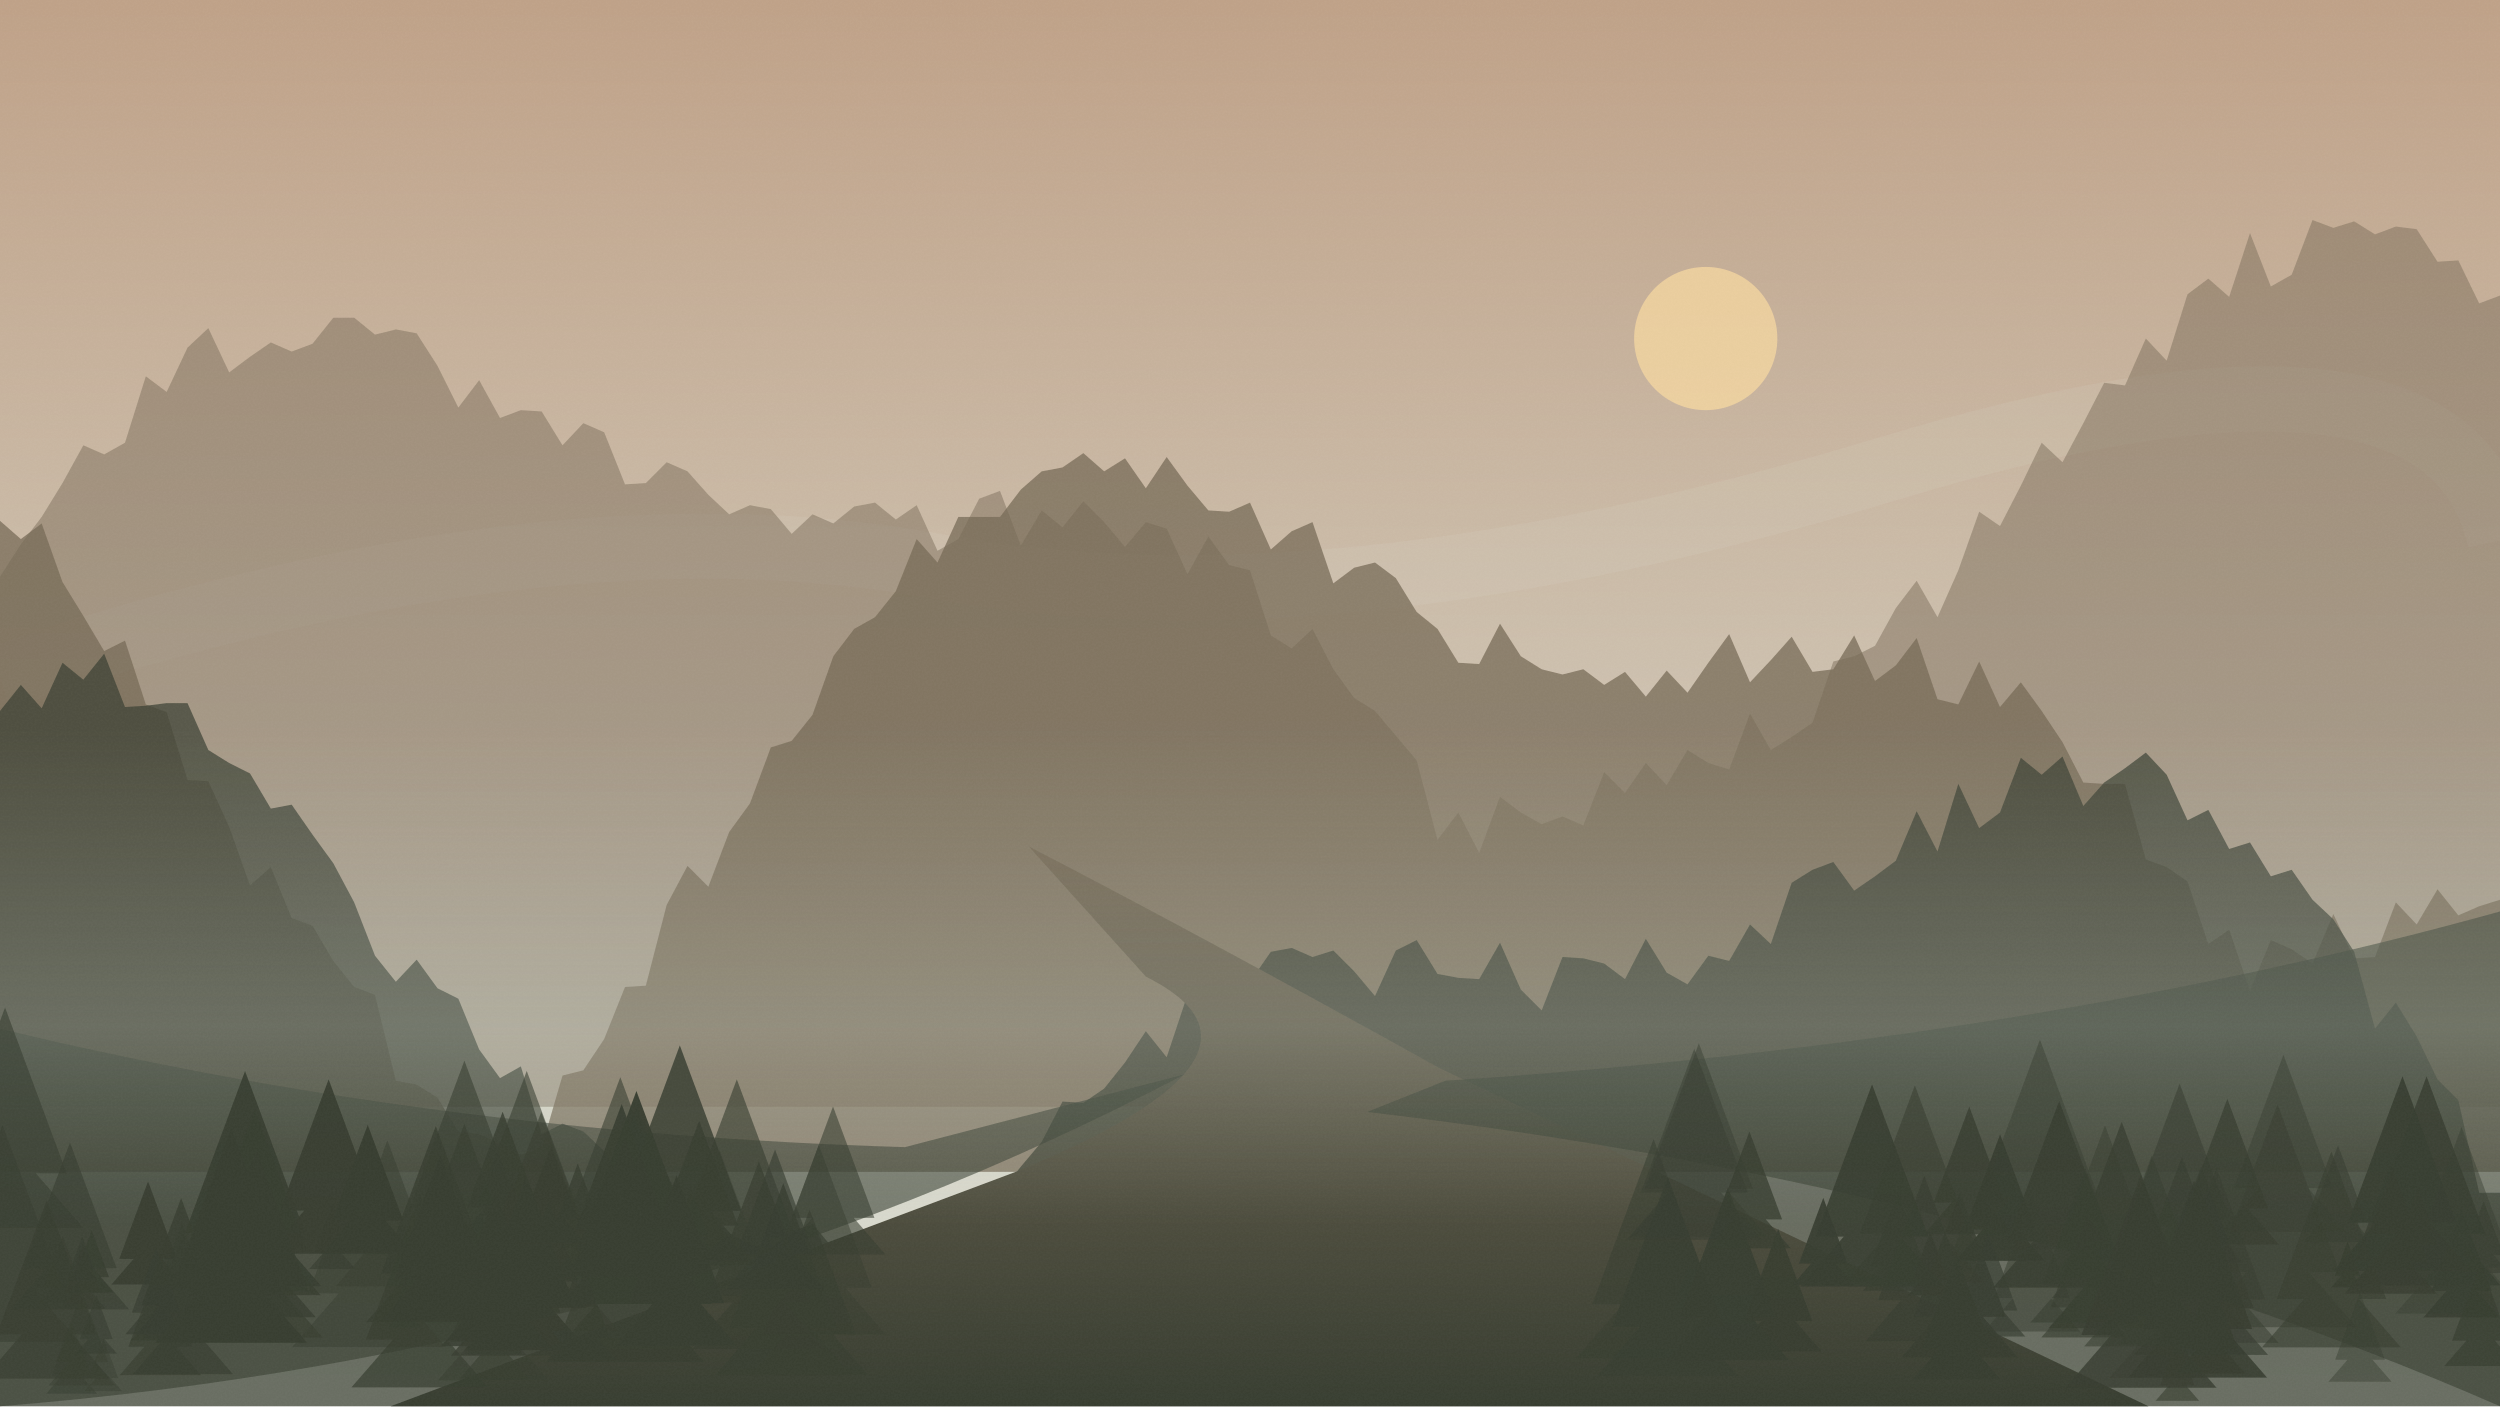
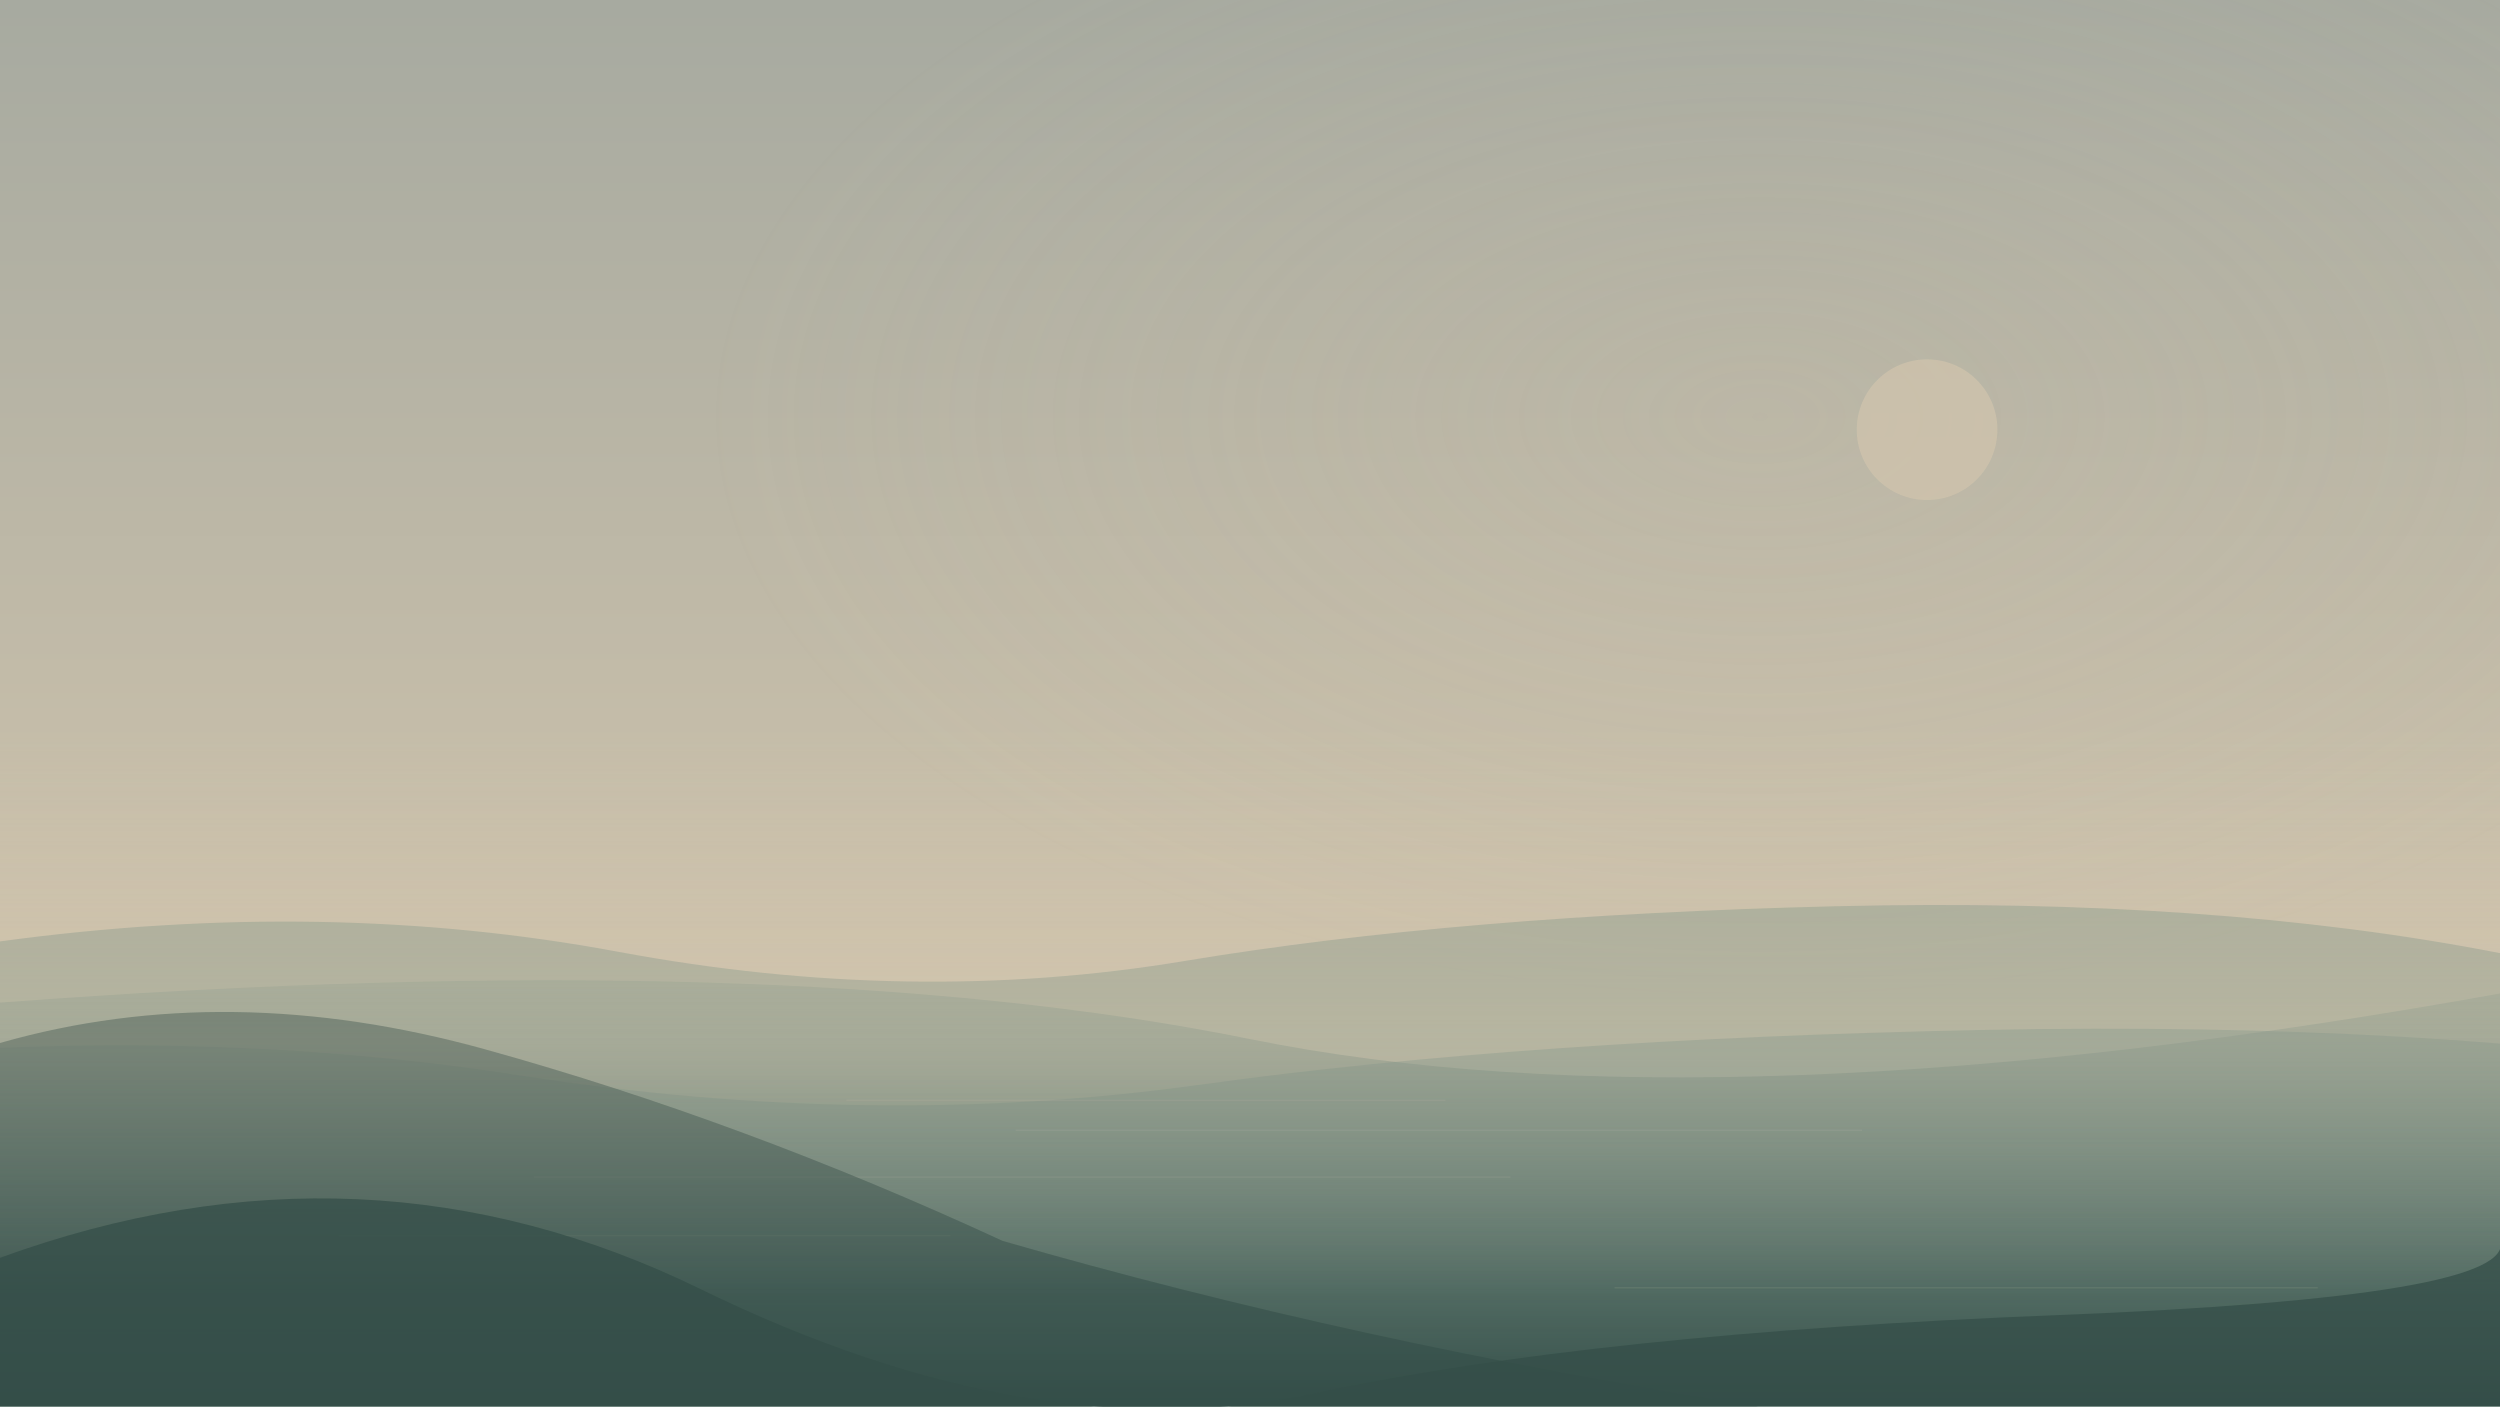
<svg xmlns="http://www.w3.org/2000/svg" width="1920" height="1080" viewBox="0 0 1920 1080">
  <defs>
    <linearGradient id="sky" x2="0" y2="1">
-       <stop stop-color="#c0a288" />
-       <stop offset="1" stop-color="#dce1d7" />
+       <stop stop-color="#a7aaa0" />
+       <stop offset=".76" stop-color="#d2c5ad" />
+       <stop offset="1" stop-color="#758e83" />
    </linearGradient>
    <linearGradient id="water" x2="0" y2="1">
-       <stop stop-color="#766955" />
-       <stop offset="1" stop-color="#373d30" />
+       <stop stop-color="#758e83" stop-opacity=".25" />
+       <stop offset="1" stop-color="#344e48" />
    </linearGradient>
    <linearGradient id="mist" x2="0" y2="1">
-       <stop stop-color="#cfdfd6" stop-opacity="0" />
-       <stop offset=".6" stop-color="#cfdfd6" stop-opacity=".22" />
-       <stop offset="1" stop-color="#cfdfd6" stop-opacity="0" />
+       <stop stop-color="#d2c5ad" stop-opacity="0" />
+       <stop offset=".55" stop-color="#d2c5ad" stop-opacity=".27" />
+       <stop offset="1" stop-color="#d2c5ad" stop-opacity="0" />
    </linearGradient>
-     <filter id="grain">
-       <feTurbulence type="fractalNoise" baseFrequency=".65" numOctaves="3" stitchTiles="stitch" />
-       <feColorMatrix type="saturate" values="0" />
-       <feComponentTransfer>
-         <feFuncA type="linear" slope=".055" />
-       </feComponentTransfer>
-     </filter>
+     <radialGradient id="air">
+       <stop stop-color="#d2c5ad" stop-opacity=".16" />
+       <stop offset="1" stop-color="#d2c5ad" stop-opacity="0" />
+     </radialGradient>
  </defs>
  <rect width="1920" height="1080" fill="url(#sky)" />
-   <circle cx="1310" cy="260" r="55" fill="#ffdea1" opacity=".65" />
-   <path d="M0 520 Q420 380 720 435T1450 360T1920 415" stroke="#e8ece4" stroke-width="50" opacity=".08" fill="none" />
-   <polygon points="0,850 0,443 16,418 32,397 48,371 64,342 80,349 96,340 112,289 128,301 144,267 160,252 176,286 192,274 208,263 224,270 240,264 256,244 272,244 288,257 304,253 320,256 336,281 352,313 368,292 384,321 400,315 416,316 432,342 448,325 464,332 480,372 496,371 512,355 528,362 544,380 560,395 576,388 592,391 608,410 624,395 640,402 656,389 672,386 688,399 704,388 720,423 736,414 752,383 768,377 784,419 800,392 816,405 832,385 848,401 864,420 880,401 896,406 912,441 928,412 944,434 960,438 976,488 992,498 1008,483 1024,514 1040,536 1056,546 1072,565 1088,584 1104,645 1120,624 1136,655 1152,612 1168,624 1184,633 1200,627 1216,634 1232,593 1248,609 1264,586 1280,603 1296,576 1312,586 1328,591 1344,548 1360,576 1376,566 1392,555 1408,508 1424,504 1440,496 1456,467 1472,446 1488,474 1504,438 1520,393 1536,404 1552,373 1568,340 1584,355 1600,325 1616,294 1632,296 1648,260 1664,277 1680,226 1696,214 1712,228 1728,179 1744,220 1760,211 1776,169 1792,175 1808,170 1824,180 1840,174 1856,176 1872,201 1888,200 1904,233 1920,227 1920,850" fill="#766955" opacity=".47" />
-   <polygon points="0,900 0,400 16,414 32,402 48,447 64,473 80,500 96,492 112,541 128,547 144,599 160,600 176,635 192,680 208,666 224,705 240,711 256,738 272,758 288,764 304,830 320,833 336,843 352,869 368,871 384,878 400,887 416,881 432,826 448,822 464,798 480,758 496,757 512,695 528,665 544,681 560,639 576,617 592,574 608,569 624,549 640,504 656,483 672,474 688,454 704,414 720,432 736,397 752,397 768,397 784,376 800,362 816,359 832,348 848,362 864,352 880,375 896,351 912,373 928,392 944,393 960,386 976,422 992,408 1008,401 1024,448 1040,436 1056,432 1072,444 1088,470 1104,483 1120,509 1136,510 1152,479 1168,504 1184,514 1200,518 1216,514 1232,526 1248,516 1264,535 1280,515 1296,532 1312,509 1328,487 1344,524 1360,507 1376,489 1392,516 1408,514 1424,488 1440,523 1456,511 1472,490 1488,537 1504,541 1520,508 1536,543 1552,524 1568,546 1584,570 1600,601 1616,602 1632,602 1648,660 1664,666 1680,677 1696,725 1712,714 1728,761 1744,722 1760,729 1776,740 1792,702 1808,736 1824,735 1840,693 1856,710 1872,683 1888,703 1904,696 1920,691 1920,900" fill="#766955" opacity=".74" />
-   <polygon points="0,1080 0,546 16,526 32,544 48,509 64,522 80,502 96,543 112,542 128,540 144,540 160,576 176,586 192,594 208,621 224,618 240,641 256,663 272,693 288,734 304,754 320,737 336,759 352,767 368,806 384,828 400,819 416,871 432,863 448,869 464,884 480,913 496,924 512,901 528,933 544,960 560,947 576,956 592,959 608,946 624,940 640,959 656,959 672,965 688,990 704,1005 720,990 736,979 752,942 768,916 784,896 800,877 816,846 832,847 848,836 864,816 880,792 896,812 912,764 928,761 944,771 960,754 976,731 992,728 1008,735 1024,730 1040,746 1056,765 1072,730 1088,722 1104,748 1120,751 1136,752 1152,724 1168,760 1184,776 1200,735 1216,736 1232,740 1248,752 1264,721 1280,747 1296,756 1312,734 1328,738 1344,710 1360,725 1376,678 1392,668 1408,662 1424,684 1440,673 1456,661 1472,623 1488,654 1504,602 1520,636 1536,624 1552,582 1568,595 1584,581 1600,619 1616,601 1632,590 1648,578 1664,595 1680,630 1696,622 1712,652 1728,647 1744,673 1760,668 1776,691 1792,706 1808,731 1824,790 1840,770 1856,796 1872,829 1888,845 1904,916 1920,916 1920,1080" fill="#373d30" opacity=".7" />
-   <path d="M790 650Q925 720 1105 820L1650 1080H300L780 900Q1000 810 880 750Z" fill="url(#water)" />
-   <path d="M0 790Q330 870 695 881L910 825Q500 1040 0 1080ZM1920 700Q1560 800 1110 830L1050 854Q1530 910 1920 1080Z" fill="#373d30" opacity=".6" />
-   <rect y="560" width="1920" height="380" fill="url(#mist)" />
-   <path d="M1.908 863.881l-46.613 125.497h23.307l-35.856 41.235h118.326l-35.856 -41.235h23.307Z" fill="#373d30" opacity="0.587" />
-   <path d="M1269.963 874.777l-47.112 126.84h23.556l-36.24 41.676h119.592l-36.24 -41.676h23.556Z" fill="#373d30" opacity="0.569" />
-   <path d="M519.636 902.535l-36.586 98.5h18.293l-28.143 32.364h92.872l-28.143 -32.364h18.293Z" fill="#373d30" opacity="0.981" />
-   <path d="M522.095 802.846l-47.229 127.155h23.615l-36.33 41.78h119.889l-36.33 -41.78h23.615Z" fill="#373d30" opacity="0.832" />
-   <path d="M1536.065 871.2l-27.165 73.135h13.582l-20.896 24.03h68.956l-20.896 -24.03h13.582Z" fill="#373d30" opacity="0.956" />
-   <path d="M1304.719 801.176l-41.545 111.851h20.772l-31.958 36.751h105.46l-31.958 -36.751h20.772Z" fill="#373d30" opacity="0.478" />
-   <path d="M53.747 877.438l-35.844 96.503h17.922l-27.572 31.708h90.989l-27.572 -31.708h17.922Z" fill="#373d30" opacity="0.64" />
-   <path d="M123.133 968.017l-24.622 66.291h12.311l-18.94 21.781h62.503l-18.94 -21.781h12.311Z" fill="#373d30" opacity="0.656" />
-   <path d="M1505.062 915.805l-35.471 95.5h17.736l-27.286 31.379h90.043l-27.286 -31.379h17.736Z" fill="#373d30" opacity="0.859" />
-   <path d="M443.726 893.53l-23.054 62.07h11.527l-17.734 20.394h58.523l-17.734 -20.394h11.527Z" fill="#373d30" opacity="0.799" />
-   <path d="M378.918 940.148l-33.539 90.298h16.77l-25.8 29.67h85.139l-25.8 -29.67h16.77Z" fill="#373d30" opacity="0.531" />
-   <path d="M1512.399 849.879l-27.408 73.79h13.704l-21.083 24.245h69.573l-21.083 -24.245h13.704Z" fill="#373d30" opacity="0.83" />
-   <path d="M1710.61 843.939l-31.294 84.253h15.647l-24.072 27.683h79.439l-24.072 -27.683h15.647Z" fill="#373d30" opacity="0.734" />
-   <path d="M582.813 891.827l-40.314 108.537h20.157l-31.011 35.662h102.335l-31.011 -35.662h20.157Z" fill="#373d30" opacity="0.738" />
-   <path d="M1509.221 935.451l-11.238 30.256h5.619l-8.644 9.941h28.527l-8.644 -9.941h5.619Z" fill="#373d30" opacity="0.603" />
-   <path d="M1890.47 928.957l-23.166 62.37h11.583l-17.82 20.493h58.806l-17.82 -20.493h11.583Z" fill="#373d30" opacity="0.842" />
-   <path d="M1566.677 798.389l-45.035 121.247h22.517l-34.642 39.838h114.319l-34.642 -39.838h22.517Z" fill="#373d30" opacity="0.458" />
-   <path d="M1629.449 861.538l-44.312 119.302h22.156l-34.086 39.199h112.484l-34.086 -39.199h22.156Z" fill="#373d30" opacity="0.768" />
-   <path d="M356.66 862.979l-26.247 70.664h13.123l-20.19 23.218h66.626l-20.19 -23.218h13.123Z" fill="#373d30" opacity="0.634" />
-   <path d="M1673.954 832.144l-38.55 103.787h19.275l-29.653 34.102h97.857l-29.653 -34.102h19.275Z" fill="#373d30" opacity="0.581" />
-   <path d="M379.827 983.345l-21.072 56.732h10.536l-16.209 18.641h53.491l-16.209 -18.641h10.536Z" fill="#373d30" opacity="0.632" />
-   <path d="M63.68 955.47l-13.923 37.484h6.961l-10.71 12.316h35.342l-10.71 -12.316h6.961Z" fill="#373d30" opacity="0.646" />
-   <path d="M1802.939 953.393l-9.858 26.541h4.929l-7.583 8.721h25.025l-7.583 -8.721h4.929Z" fill="#373d30" opacity="0.872" />
-   <path d="M282.41 863.819l-27.378 73.711h13.689l-21.06 24.219h69.499l-21.06 -24.219h13.689Z" fill="#373d30" opacity="0.986" />
-   <path d="M628.841 879.259l-40.747 109.703h20.373l-31.344 36.045h103.434l-31.344 -36.045h20.373Z" fill="#373d30" opacity="0.501" />
-   <path d="M1753.671 810.069l-38.043 102.424h19.022l-29.264 33.654h96.571l-29.264 -33.654h19.022Z" fill="#373d30" opacity="0.461" />
-   <path d="M79.388 1027.622l-11.404 30.704h5.702l-8.772 10.088h28.949l-8.772 -10.088h5.702Z" fill="#373d30" opacity="0.453" />
-   <path d="M177.493 866.525l-46.053 123.99h23.027l-35.426 40.739h116.905l-35.426 -40.739h23.027Z" fill="#373d30" opacity="0.995" />
-   <path d="M1560.562 918.576l-29.089 78.316h14.544l-22.376 25.732h73.841l-22.376 -25.732h14.544Z" fill="#373d30" opacity="0.541" />
-   <path d="M70.408 944.889l-13.38 36.024h6.69l-10.293 11.837h33.966l-10.293 -11.837h6.69Z" fill="#373d30" opacity="0.814" />
-   <path d="M48.14 949.014l-14.493 39.02h7.247l-11.149 12.821h36.79l-11.149 -12.821h7.247Z" fill="#373d30" opacity="0.537" />
-   <path d="M1457.374 915.833l-21.121 56.864h10.56l-16.247 18.684h53.615l-16.247 -18.684h10.56Z" fill="#373d30" opacity="0.688" />
-   <path d="M1470.625 833.603l-42.262 113.783h21.131l-32.509 37.386h107.281l-32.509 -37.386h21.131Z" fill="#373d30" opacity="0.591" />
-   <path d="M480.009 874.969l-47.793 128.674h23.897l-36.764 42.278h121.321l-36.764 -42.278h23.897Z" fill="#373d30" opacity="0.838" />
-   <path d="M1581.439 845.484l-40.103 107.97h20.052l-30.849 35.476h101.8l-30.849 -35.476h20.052Z" fill="#373d30" opacity="0.855" />
-   <path d="M404.53 822.432l-38.083 102.532h19.042l-29.295 33.689h96.673l-29.295 -33.689h19.042Z" fill="#373d30" opacity="0.589" />
-   <path d="M639.749 849.771l-31.783 85.57h15.892l-24.449 28.116h80.68l-24.449 -28.116h15.892Z" fill="#373d30" opacity="0.584" />
-   <path d="M621.785 928.92l-35.54 95.685h17.77l-27.339 31.439h90.218l-27.339 -31.439h17.77Z" fill="#373d30" opacity="0.668" />
-   <path d="M1702.227 896.934l-37.57 101.151h18.785l-28.9 33.235h95.371l-28.9 -33.235h18.785Z" fill="#373d30" opacity="0.559" />
-   <path d="M1616.616 864.258l-32.681 87.987h16.34l-25.139 28.91h82.959l-25.139 -28.91h16.34Z" fill="#373d30" opacity="0.503" />
-   <path d="M1526.863 946.012l-22.495 60.563h11.247l-17.304 19.899h57.102l-17.304 -19.899h11.247Z" fill="#373d30" opacity="0.677" />
-   <path d="M1856.83 911.831l-12.276 33.051h6.138l-9.443 10.86h31.162l-9.443 -10.86h6.138Z" fill="#373d30" opacity="0.823" />
-   <path d="M372.719 945.245l-23.63 63.619h11.815l-18.177 20.903h59.984l-18.177 -20.903h11.815Z" fill="#373d30" opacity="0.805" />
-   <path d="M188.192 822.565l-46.19 124.357h23.095l-35.531 40.86h117.251l-35.531 -40.86h23.095Z" fill="#373d30" opacity="0.915" />
-   <path d="M1656.783 954.812l-28.903 77.816h14.451l-22.233 25.568h73.369l-22.233 -25.568h14.451Z" fill="#373d30" opacity="0.49" />
-   <path d="M530.873 912.701l-13.454 36.221h6.727l-10.349 11.901h34.152l-10.349 -11.901h6.727Z" fill="#373d30" opacity="0.569" />
-   <path d="M1299.394 963.683l-11.762 31.667h5.881l-9.048 10.405h29.858l-9.048 -10.405h5.881Z" fill="#373d30" opacity="0.574" />
-   <path d="M63.202 949.584l-9.4 25.308h4.7l-7.231 8.316h23.862l-7.231 -8.316h4.7Z" fill="#373d30" opacity="0.659" />
-   <path d="M54.943 1015.569l-15.31 41.219h7.655l-11.777 13.543h38.863l-11.777 -13.543h7.655Z" fill="#373d30" opacity="0.516" />
-   <path d="M565.865 828.927l-45.147 121.549h22.573l-34.728 39.938h114.604l-34.728 -39.938h22.573Z" fill="#373d30" opacity="0.636" />
-   <path d="M139.103 920.113l-30.584 82.342h15.292l-23.526 27.055h77.637l-23.526 -27.055h15.292Z" fill="#373d30" opacity="0.809" />
-   <path d="M1600.891 933.66l-26.149 70.402h13.075l-20.115 23.132h66.379l-20.115 -23.132h13.075Z" fill="#373d30" opacity="0.649" />
-   <path d="M1672.217 1028.579l-13.203 35.547h6.602l-10.156 11.68h33.516l-10.156 -11.68h6.602Z" fill="#373d30" opacity="0.631" />
-   <path d="M386.014 853.783l-27.352 73.64h13.676l-21.04 24.196h69.432l-21.04 -24.196h13.676Z" fill="#373d30" opacity="0.813" />
-   <path d="M1280.827 903.721l-42.841 115.341h21.42l-32.955 37.898h108.75l-32.955 -37.898h21.42Z" fill="#373d30" opacity="0.785" />
-   <path d="M322.491 917.192l-41.469 111.648h20.735l-31.899 36.684h105.268l-31.899 -36.684h20.735Z" fill="#373d30" opacity="0.717" />
-   <path d="M1687.63 907.339l-42.113 113.381h21.056l-32.394 37.254h106.902l-32.394 -37.254h21.056Z" fill="#373d30" opacity="0.9" />
-   <path d="M536.938 860.693l-29.939 80.606h14.97l-23.03 26.485h76l-23.03 -26.485h14.97Z" fill="#373d30" opacity="0.8" />
-   <path d="M477.434 847.872l-37.108 99.905h18.554l-28.544 32.826h94.196l-28.544 -32.826h18.554Z" fill="#373d30" opacity="0.919" />
-   <path d="M255.229 924.554l-14 37.691h7l-10.769 12.384h35.537l-10.769 -12.384h7Z" fill="#373d30" opacity="0.705" />
-   <path d="M1326.967 911.927l-37.089 99.855h18.545l-28.53 32.81h94.149l-28.53 -32.81h18.545Z" fill="#373d30" opacity="0.93" />
-   <path d="M35.975 921.358l-38.427 103.457h19.214l-29.559 33.993h97.545l-29.559 -33.993h19.214Z" fill="#373d30" opacity="0.691" />
-   <path d="M488.764 837.863l-45.738 123.14h22.869l-35.183 40.46h116.103l-35.183 -40.46h22.869Z" fill="#373d30" opacity="0.976" />
-   <path d="M476.409 827.26l-43.501 117.119h21.751l-33.463 38.482h110.427l-33.463 -38.482h21.751Z" fill="#373d30" opacity="0.598" />
-   <path d="M62.936 991.654l-20.248 54.513h10.124l-15.575 17.911h51.398l-15.575 -17.911h10.124Z" fill="#373d30" opacity="0.505" />
-   <path d="M196.794 883.525l-40.19 108.205h20.095l-30.916 35.553h102.022l-30.916 -35.553h20.095Z" fill="#373d30" opacity="0.668" />
-   <path d="M601.566 908.645l-41.261 111.087h20.63l-31.739 36.5h104.739l-31.739 -36.5h20.63Z" fill="#373d30" opacity="0.812" />
-   <path d="M385.935 934.158l-16.31 43.912h8.155l-12.546 14.428h41.402l-12.546 -14.428h8.155Z" fill="#373d30" opacity="0.528" />
-   <path d="M1690.47 895.789l-40.481 108.986h20.24l-31.139 35.81h102.758l-31.139 -35.81h20.24Z" fill="#373d30" opacity="0.678" />
-   <path d="M1502.676 963.78l-26.77 72.074h13.385l-20.592 23.681h67.955l-20.592 -23.681h13.385Z" fill="#373d30" opacity="0.982" />
-   <path d="M1365.685 943.909l-26.259 70.698h13.13l-20.2 23.229h66.659l-20.2 -23.229h13.13Z" fill="#373d30" opacity="0.906" />
-   <path d="M1625.779 967.607l-12.644 34.043h6.322l-9.727 11.186h32.098l-9.727 -11.186h6.322Z" fill="#373d30" opacity="0.723" />
-   <path d="M1343.564 868.955l-25.089 67.548h12.545l-19.3 22.194h63.688l-19.3 -22.194h12.545Z" fill="#373d30" opacity="0.778" />
-   <path d="M310.903 983.048l-10.154 27.336h5.077l-7.81 8.982h25.774l-7.81 -8.982h5.077Z" fill="#373d30" opacity="0.461" />
-   <path d="M1863.607 826.649l-44.902 120.889h22.451l-34.54 39.721h113.981l-34.54 -39.721h22.451Z" fill="#373d30" opacity="0.847" />
-   <path d="M73.993 994.587l-12.593 33.904h6.297l-9.687 11.14h31.967l-9.687 -11.14h6.297Z" fill="#373d30" opacity="0.623" />
-   <path d="M1685.052 906.611l-23.825 64.143h11.912l-18.327 21.076h60.478l-18.327 -21.076h11.912Z" fill="#373d30" opacity="0.729" />
-   <path d="M113.701 907.299l-22.131 59.585h11.066l-17.024 19.578h56.18l-17.024 -19.578h11.066Z" fill="#373d30" opacity="0.936" />
-   <path d="M404.144 902.836l-37.498 100.955h18.749l-28.844 33.171h95.186l-28.844 -33.171h18.749Z" fill="#373d30" opacity="0.972" />
-   <path d="M356.671 814.582l-42.163 113.515h21.081l-32.433 37.298h107.028l-32.433 -37.298h21.081Z" fill="#373d30" opacity="0.601" />
-   <path d="M203.289 901.198l-30.877 83.129h15.438l-23.751 27.314h78.379l-23.751 -27.314h15.438Z" fill="#373d30" opacity="0.789" />
-   <path d="M1749.17 848.094l-47.864 128.864h23.932l-36.818 42.341h121.5l-36.818 -42.341h23.932Z" fill="#373d30" opacity="0.542" />
-   <path d="M1907.458 922.444l-15.403 41.47h7.702l-11.849 13.626h39.1l-11.849 -13.626h7.702Z" fill="#373d30" opacity="0.631" />
-   <path d="M1812.489 992.767l-19.127 51.495h9.563l-14.713 16.92h48.553l-14.713 -16.92h9.563Z" fill="#373d30" opacity="0.469" />
-   <path d="M119.904 957.785l-18.724 50.41h9.362l-14.403 16.563h47.53l-14.403 -16.563h9.362Z" fill="#373d30" opacity="0.662" />
-   <path d="M1482.394 945.797l-13.727 36.956h6.863l-10.559 12.143h34.845l-10.559 -12.143h6.863Z" fill="#373d30" opacity="0.919" />
-   <path d="M380.607 915.498l-33.084 89.072h16.542l-25.449 29.266h83.982l-25.449 -29.266h16.542Z" fill="#373d30" opacity="0.87" />
-   <path d="M393.295 908.351l-37.123 99.947h18.562l-28.556 32.84h94.236l-28.556 -32.84h18.562Z" fill="#373d30" opacity="0.792" />
-   <path d="M1477.862 902.945l-35.522 95.636h17.761l-27.325 31.423h90.171l-27.325 -31.423h17.761Z" fill="#373d30" opacity="0.722" />
-   <path d="M297.514 875.735l-31.391 84.513h15.695l-24.147 27.769h79.684l-24.147 -27.769h15.695Z" fill="#373d30" opacity="0.51" />
-   <path d="M338.208 886.896l-35.574 95.776h17.787l-27.365 31.469h90.303l-27.365 -31.469h17.787Z" fill="#373d30" opacity="0.963" />
-   <path d="M139.77 939.27l-20.38 54.869h10.19l-15.677 18.028h51.734l-15.677 -18.028h10.19Z" fill="#373d30" opacity="0.478" />
-   <path d="M140.498 947.057l-30.275 81.511h15.138l-23.289 26.782h76.853l-23.289 -26.782h15.138Z" fill="#373d30" opacity="0.72" />
-   <path d="M1675.768 888.304l-19.979 53.79h9.99l-15.369 17.674h50.716l-15.369 -17.674h9.99Z" fill="#373d30" opacity="0.659" />
-   <path d="M1301.18 805.361l-41.048 110.515h20.524l-31.576 36.312h104.2l-31.576 -36.312h20.524Z" fill="#373d30" opacity="0.498" />
-   <path d="M1795.599 879.577l-20.81 56.026h10.405l-16.007 18.408h52.824l-16.007 -18.408h10.405Z" fill="#373d30" opacity="0.579" />
-   <path d="M195.622 851.875l-39.915 107.463h19.957l-30.704 35.309h101.322l-30.704 -35.309h19.957Z" fill="#373d30" opacity="0.798" />
-   <path d="M595.22 882.724l-30.008 80.791h15.004l-23.083 26.546h76.175l-23.083 -26.546h15.004Z" fill="#373d30" opacity="0.659" />
-   <path d="M1790.537 884.363l-42.051 113.215h21.026l-32.347 37.199h106.746l-32.347 -37.199h21.026Z" fill="#373d30" opacity="0.632" />
-   <path d="M1437.728 832.786l-43.426 116.917h21.713l-33.405 38.415h110.236l-33.405 -38.415h21.713Z" fill="#373d30" opacity="0.894" />
-   <path d="M1601.454 896.676l-33.296 89.643h16.648l-25.612 29.454h84.521l-25.612 -29.454h16.648Z" fill="#373d30" opacity="0.588" />
-   <path d="M1400.251 919.963l-18.769 50.532h9.385l-14.438 16.603h47.645l-14.438 -16.603h9.385Z" fill="#373d30" opacity="0.93" />
-   <path d="M1890.471 865.508l-40.074 107.89h20.037l-30.826 35.45h101.725l-30.826 -35.45h20.037Z" fill="#373d30" opacity="0.458" />
-   <path d="M1905.126 970.38l-22.012 59.264h11.006l-16.932 19.472h55.877l-16.932 -19.472h11.006Z" fill="#373d30" opacity="0.715" />
-   <path d="M1644.227 902.068l-45.767 123.219h22.884l-35.206 40.486h116.178l-35.206 -40.486h22.884Z" fill="#373d30" opacity="0.825" />
-   <path d="M1836.077 893.307l-28.022 75.445h14.011l-21.556 24.789h71.134l-21.556 -24.789h14.011Z" fill="#373d30" opacity="0.79" />
-   <path d="M552.386 882.618l-31.49 84.781h15.745l-24.223 27.857h79.937l-24.223 -27.857h15.745Z" fill="#373d30" opacity="0.455" />
-   <path d="M283.509 867.765l-46.624 125.527h23.312l-35.865 41.245h118.354l-35.865 -41.245h23.312Z" fill="#373d30" opacity="0.507" />
-   <path d="M252.368 828.94l-37.437 100.792h18.719l-28.798 33.118h95.033l-28.798 -33.118h18.719Z" fill="#373d30" opacity="0.935" />
-   <path d="M1845.089 826.561l-41.788 112.506h20.894l-32.145 36.966h106.077l-32.145 -36.966h20.894Z" fill="#373d30" opacity="0.926" />
-   <path d="M449.157 975.725l-19.255 51.842h9.628l-14.812 17.034h48.879l-14.812 -17.034h9.628Z" fill="#373d30" opacity="0.709" />
-   <path d="M3.885 773.76l-47.3 127.347h23.65l-36.385 41.842h120.07l-36.385 -41.842h23.65Z" fill="#373d30" opacity="0.616" />
-   <path d="M1652.651 887.354l-41.007 110.403h20.503l-31.544 36.275h104.094l-31.544 -36.275h20.503Z" fill="#373d30" opacity="0.585" />
-   <path d="M1644.512 958.376l-14.525 39.104h7.262l-11.173 12.849h36.87l-11.173 -12.849h7.262Z" fill="#373d30" opacity="0.829" />
-   <path d="M489.212 849.151l-40.204 108.24h20.102l-30.926 35.565h102.055l-30.926 -35.565h20.102Z" fill="#373d30" opacity="0.46" />
-   <path d="M334.669 864.895l-42.078 113.286h21.039l-32.367 37.223h106.813l-32.367 -37.223h21.039Z" fill="#373d30" opacity="0.832" />
-   <path d="M421.361 922.711l-22.874 61.583h11.437l-17.595 20.234h58.064l-17.595 -20.234h11.437Z" fill="#373d30" opacity="0.85" />
-   <path d="M423.258 879.441l-21.166 56.985h10.583l-16.281 18.724h53.729l-16.281 -18.724h10.583Z" fill="#373d30" opacity="0.856" />
-   <path d="M415.671 853.992l-47.026 126.609h23.513l-36.174 41.6h119.374l-36.174 -41.6h23.513Z" fill="#373d30" opacity="0.593" />
-   <path d="M1697.675 979.415l-21.129 56.885h10.564l-16.253 18.691h53.635l-16.253 -18.691h10.564Z" fill="#373d30" opacity="0.903" />
-   <rect width="1920" height="1080" filter="url(#grain)" opacity=".8" />
+   <ellipse cx="1350" cy="320" rx="800" ry="450" fill="url(#air)" />
+   <circle cx="1480" cy="330" r="54" fill="#d2c5ad" opacity=".68" />
+   <path d="M0 723Q250 689 475 731T910 738T1410 696T1920 732V1080H0Z" fill="#758e83" opacity=".4" />
+   <path d="M0 723Q250 689 475 731T910 738T1410 696T1920 732V1080H0Z" transform="translate(-170 95) scale(1.2 1)" fill="#758e83" opacity=".44" />
+   <path d="M0 770Q600 725 960 798T1920 763V1080H0Z" fill="url(#water)" />
+   <g stroke="#d2c5ad" stroke-width="1" opacity=".12">
+     <path d="M650 845h460m-330 23h650m-1020 36h750m-900 45h470m510 40h540" />
+   </g>
+   <path d="M0 801Q175 751 373 806T770 953Q1040 1031 1350 1080H0" fill="#344e48" opacity=".58" />
+   <rect y="565" width="1920" height="430" fill="url(#mist)" />
+   <path d="M0 966Q280 864 538 990T1010 1070T1580 1010T1920 952V1080H0Z" fill="#344e48" opacity=".75" />
</svg>
